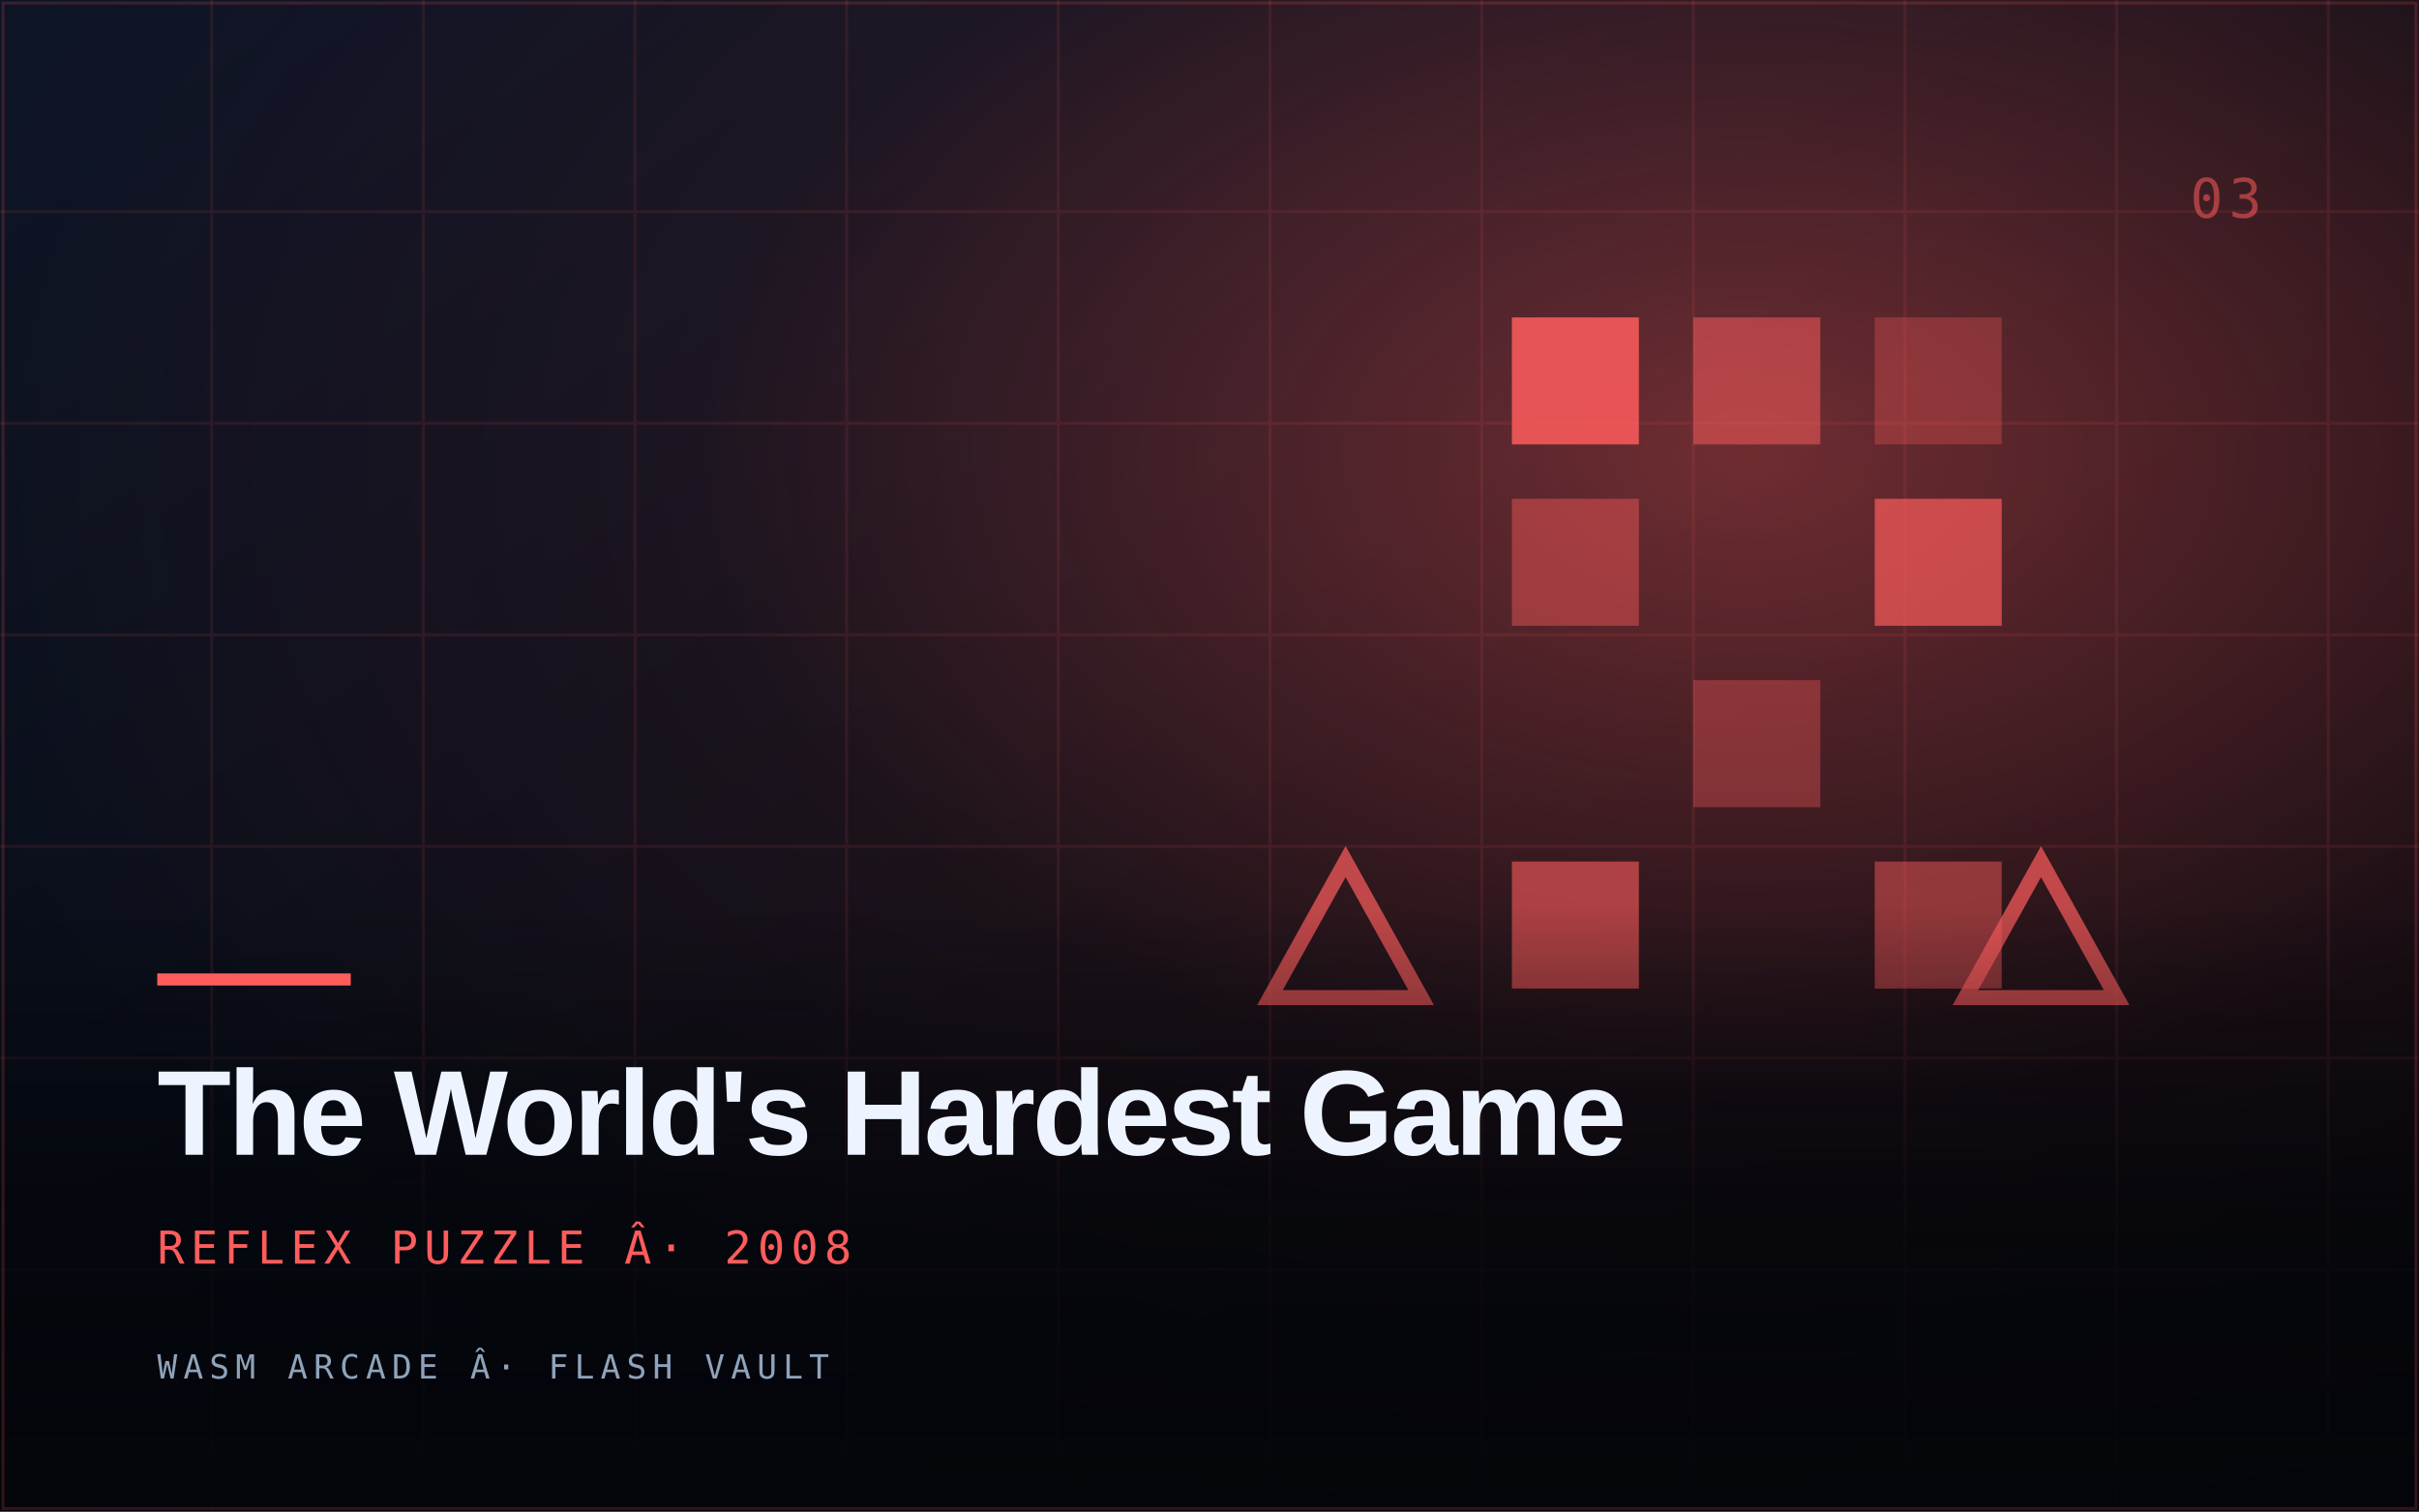
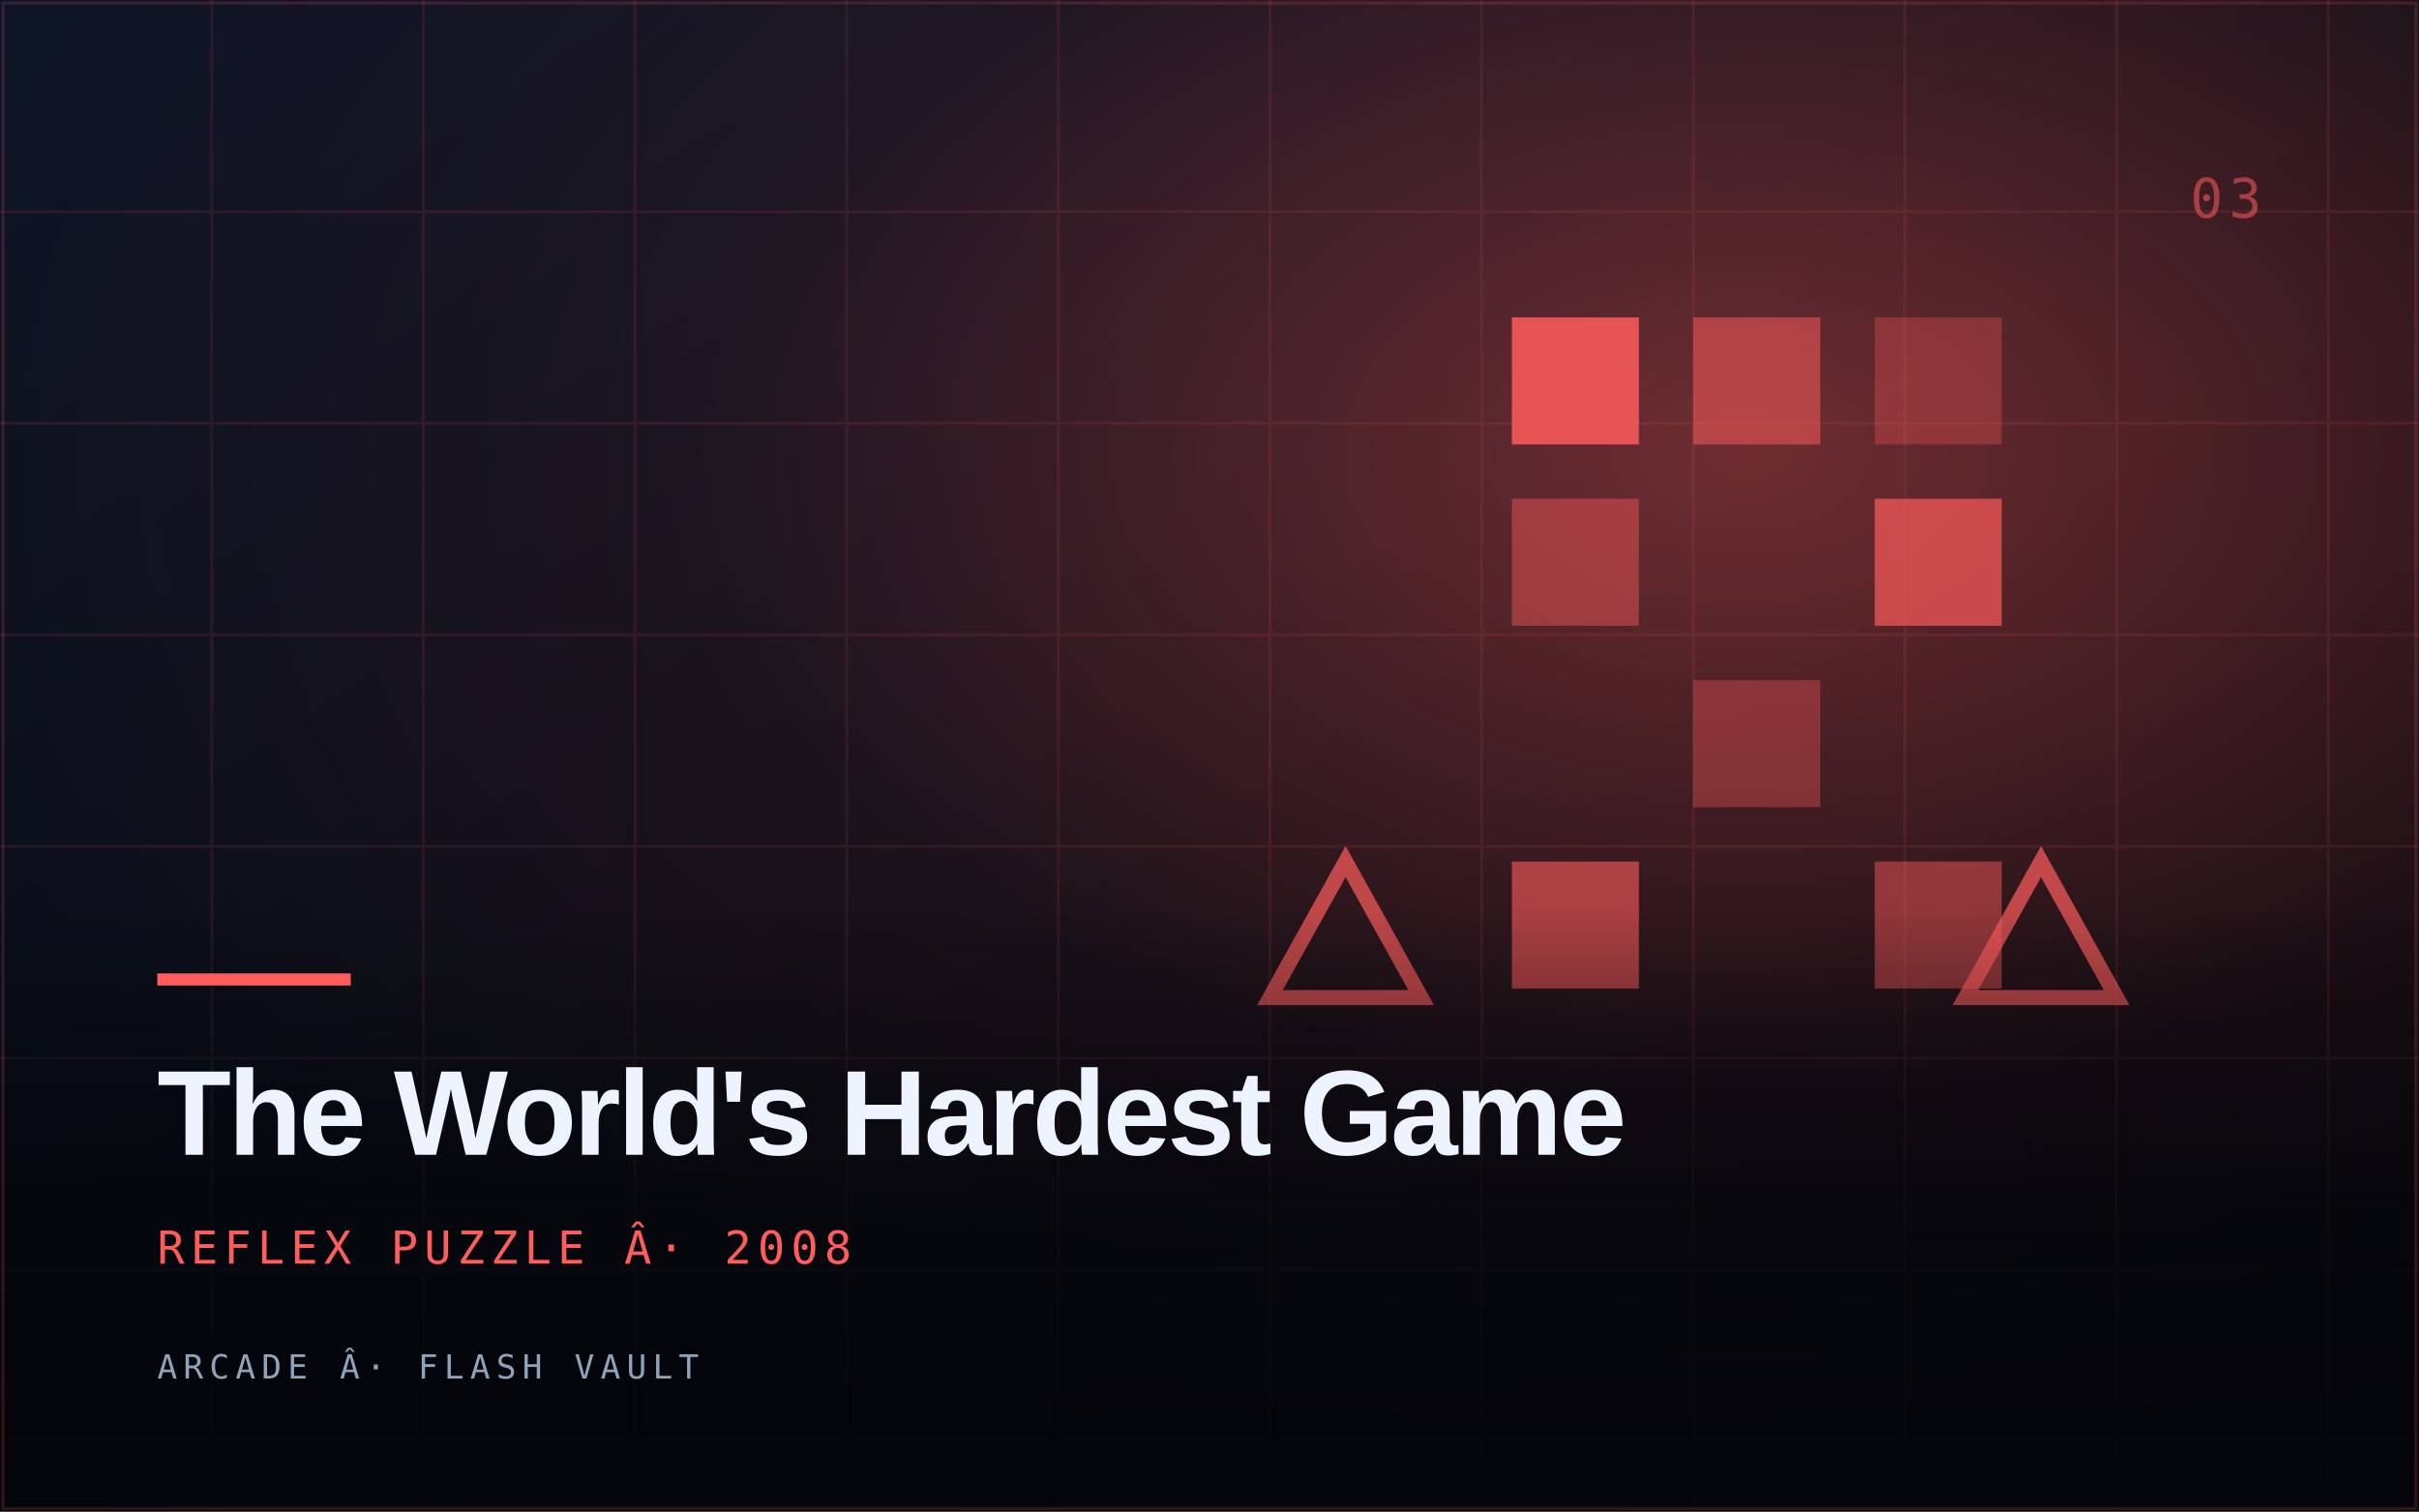
<svg xmlns="http://www.w3.org/2000/svg" viewBox="0 0 800 500" width="800" height="500" role="img" aria-labelledby="title desc">
  <defs>
    <linearGradient id="bg" x1="0" y1="0" x2="1" y2="1">
      <stop offset="0" stop-color="#0b1426" />
      <stop offset=".55" stop-color="#070a12" />
      <stop offset="1" stop-color="#03050a" />
    </linearGradient>
    <radialGradient id="glow" cx="72%" cy="30%" r="78%">
      <stop offset="0" stop-color="#ff5c5c" stop-opacity=".42" />
      <stop offset=".55" stop-color="#ff5c5c" stop-opacity=".08" />
      <stop offset="1" stop-color="#ff5c5c" stop-opacity="0" />
    </radialGradient>
    <linearGradient id="fade" x1="0" y1="0" x2="0" y2="1">
      <stop offset="0" stop-color="#03050a" stop-opacity="0" />
      <stop offset=".5" stop-color="#03050a" stop-opacity=".72" />
      <stop offset="1" stop-color="#03050a" stop-opacity=".96" />
    </linearGradient>
  </defs>
  <rect width="800" height="500" fill="url(#bg)" />
  <rect width="800" height="500" fill="url(#glow)" />
  <g opacity=".1" stroke="#ff5c5c" stroke-width="1">
    <path d="M0 70 H800 M0 140 H800 M0 210 H800 M0 280 H800 M0 350 H800 M0 420 H800" />
    <path d="M70 0 V500 M140 0 V500 M210 0 V500 M280 0 V500 M350 0 V500 M420 0 V500 M490 0 V500 M560 0 V500 M630 0 V500 M700 0 V500 M770 0 V500" />
  </g>
  <g fill="#ff5c5c" opacity=".85">
    <rect x="500" y="105" width="42" height="42" />
    <rect x="560" y="105" width="42" height="42" opacity=".6" />
    <rect x="620" y="105" width="42" height="42" opacity=".35" />
    <rect x="500" y="165" width="42" height="42" opacity=".5" />
    <rect x="620" y="165" width="42" height="42" opacity=".8" />
    <rect x="560" y="225" width="42" height="42" opacity=".4" />
    <rect x="500" y="285" width="42" height="42" opacity=".7" />
    <rect x="620" y="285" width="42" height="42" opacity=".55" />
  </g>
  <g fill="none" stroke="#ff5c5c" stroke-width="5" opacity=".7">
    <path d="M420 330 L445 285 L470 330 Z M650 330 L675 285 L700 330 Z" />
  </g>
  <rect y="300" width="800" height="200" fill="url(#fade)" />
  <rect x="52" y="322" width="64" height="4" fill="#ff5c5c" />
  <text x="52" y="382" fill="#edf4ff" font-family="Segoe UI, Arial, sans-serif" font-size="40" font-weight="700" letter-spacing="-1">The World's Hardest Game</text>
  <text x="52" y="418" fill="#ff5c5c" font-family="Consolas, monospace" font-size="15" letter-spacing="2">REFLEX PUZZLE Â· 2008</text>
-   <text x="52" y="456" fill="#8fa3bb" font-family="Consolas, monospace" font-size="11" letter-spacing="2">WASM ARCADE Â· FLASH VAULT</text>
+   <text x="52" y="456" fill="#8fa3bb" font-family="Consolas, monospace" font-size="11" letter-spacing="2">ARCADE Â· FLASH VAULT</text>
  <text x="748" y="72" fill="#ff5c5c" fill-opacity=".55" text-anchor="end" font-family="Consolas, monospace" font-size="18" letter-spacing="2">03</text>
  <rect x="1" y="1" width="798" height="498" fill="none" stroke="#ff5c5c" stroke-opacity=".18" />
</svg>
